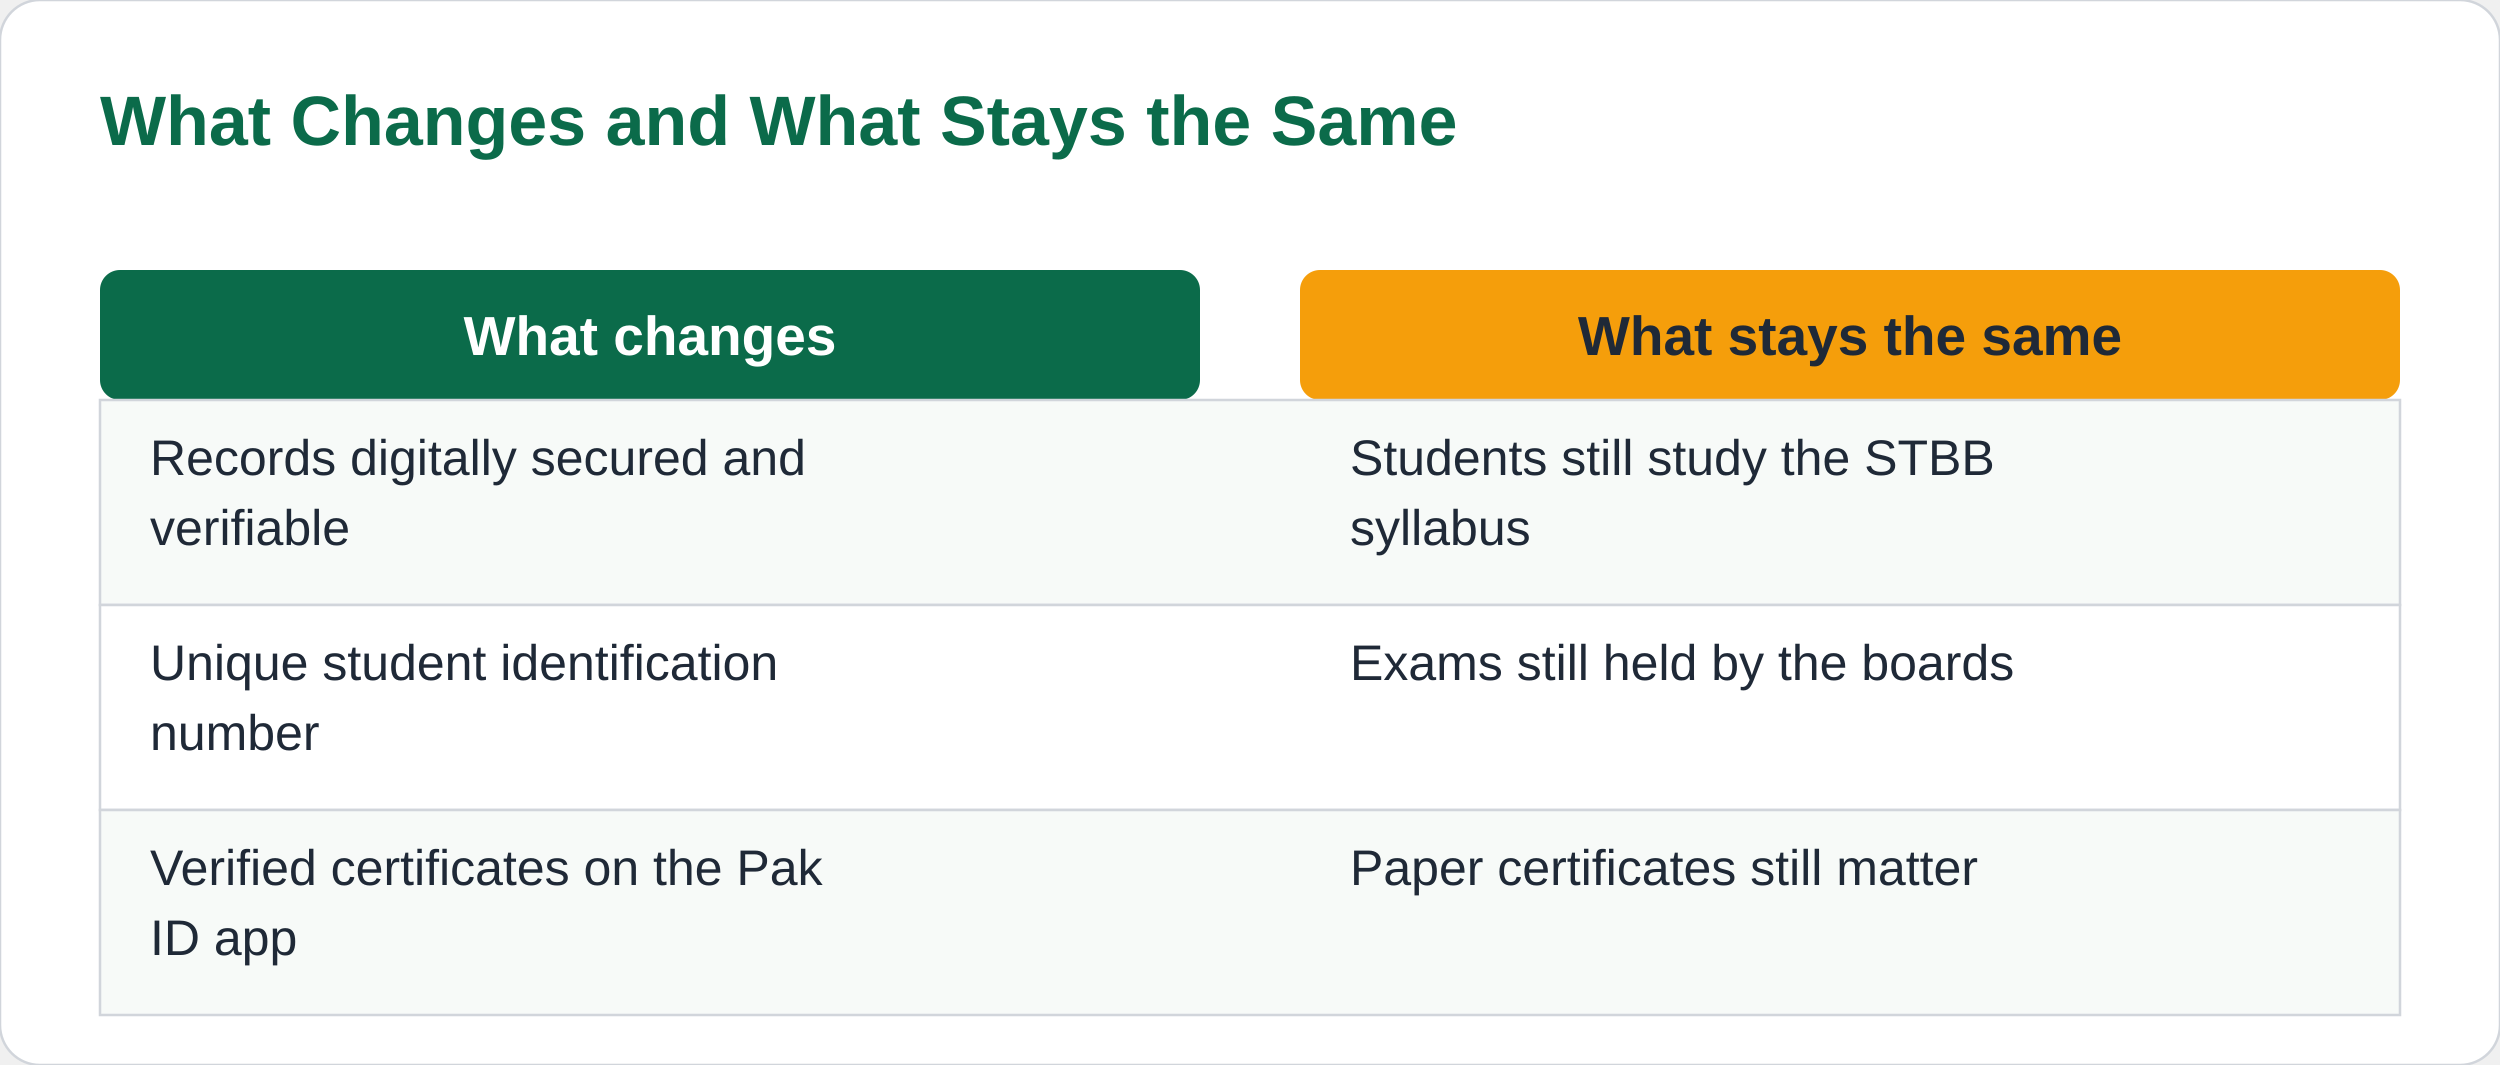
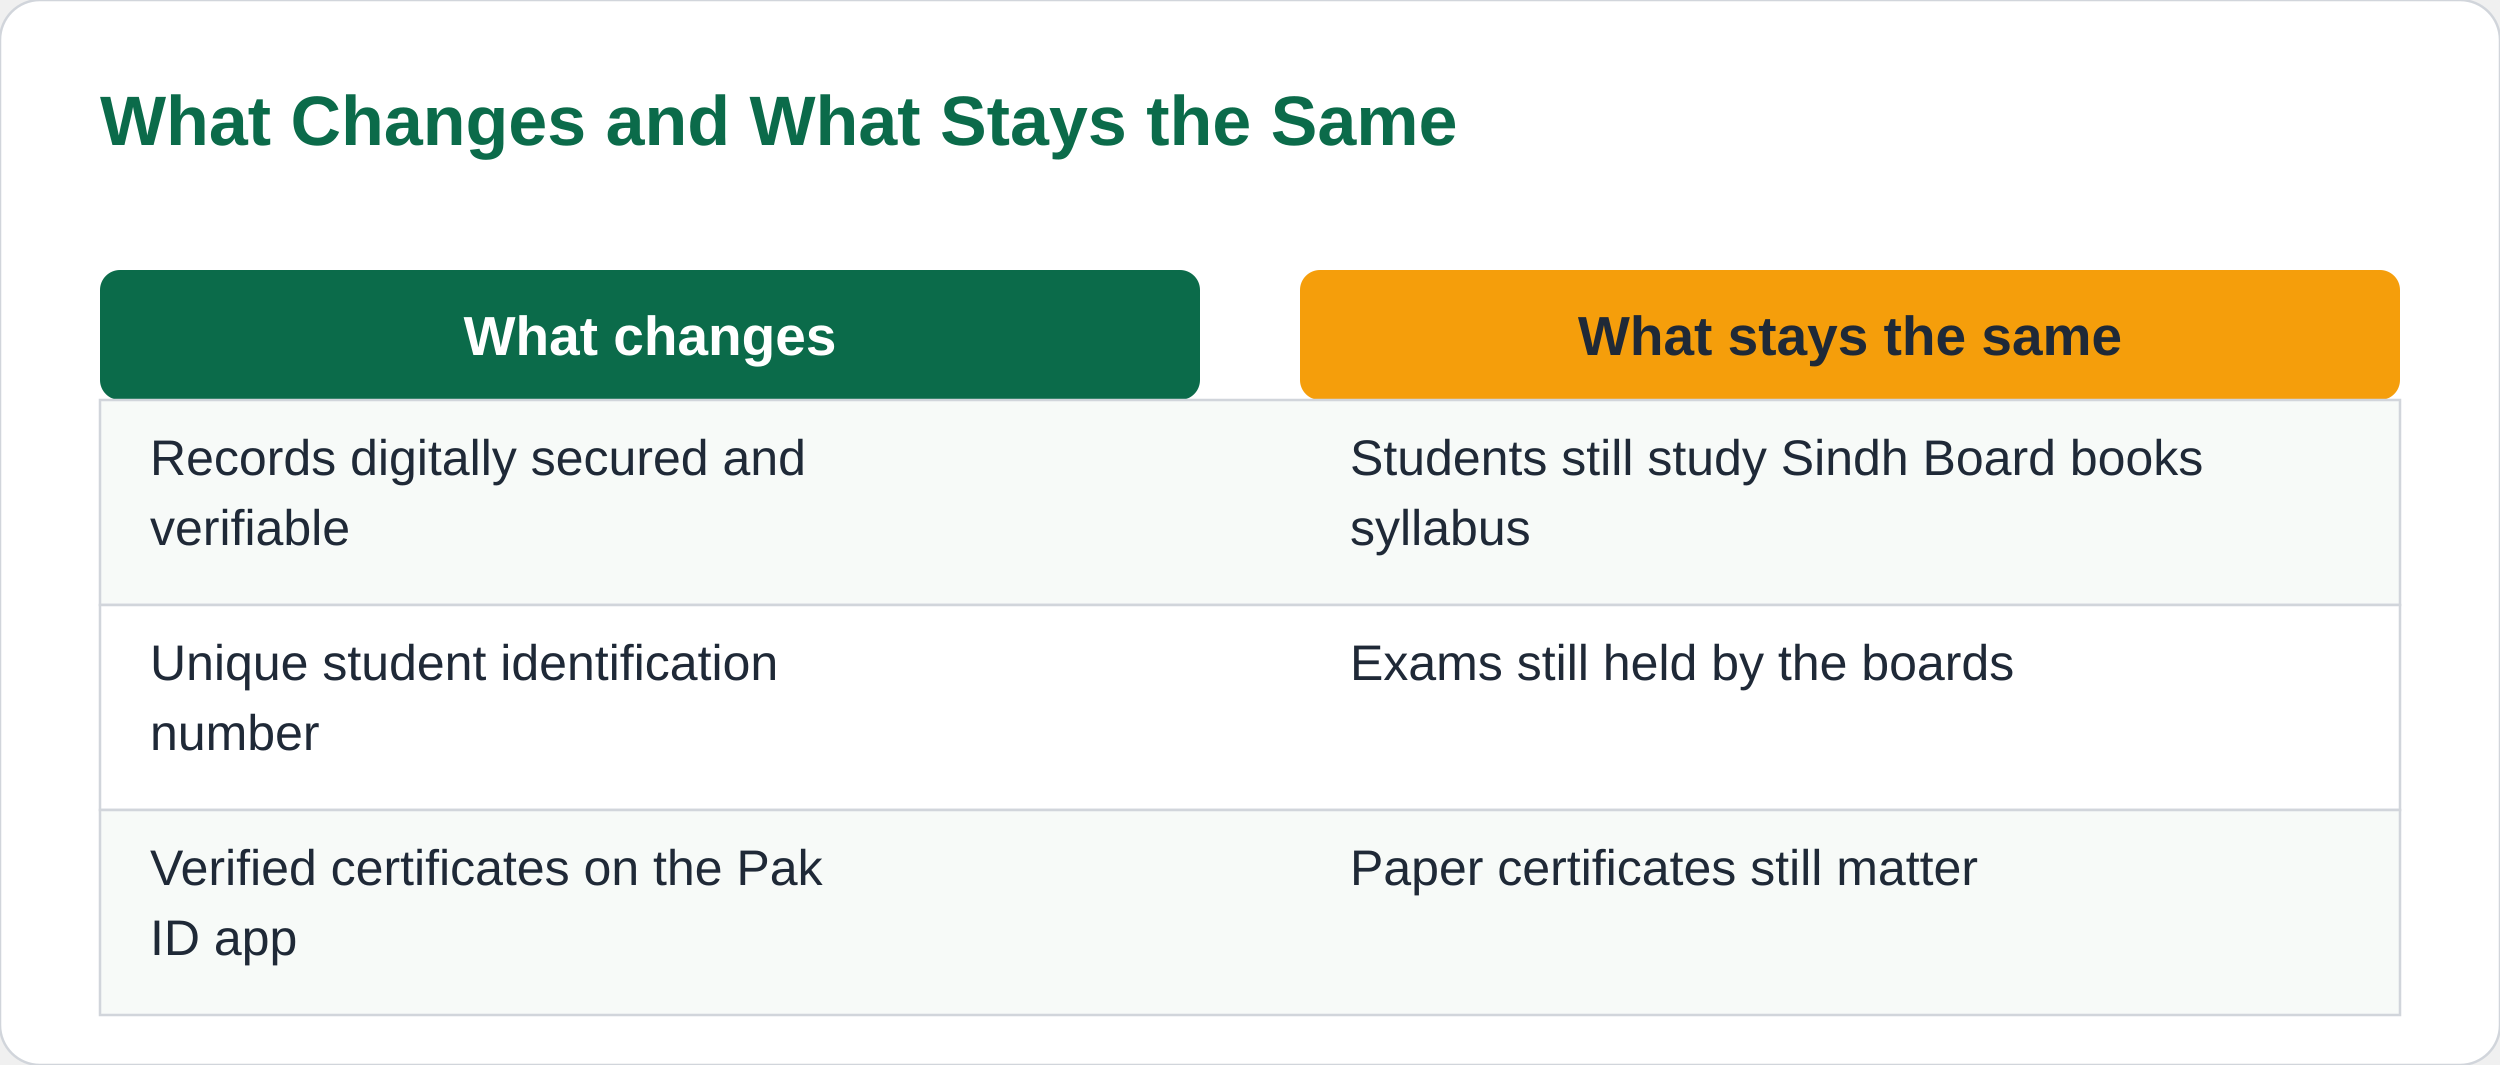
<svg xmlns="http://www.w3.org/2000/svg" width="1000" height="426" viewBox="0 0 1000 426">
  <rect width="1000" height="426" rx="16" fill="#FFFFFF" stroke="#D1D5DB" />
  <text x="40" y="58" font-family="Arial, sans-serif" font-size="28" font-weight="bold" fill="#0B6B4A" text-anchor="start">What Changes and What Stays the Same</text>
  <rect x="40" y="108" width="440" height="52" rx="8" fill="#0B6B4A" />
  <rect x="520" y="108" width="440" height="52" rx="8" fill="#F59E0B" />
  <text x="260" y="142" font-family="Arial, sans-serif" font-size="22" font-weight="bold" fill="#FFFFFF" text-anchor="middle">What changes</text>
  <text x="740" y="142" font-family="Arial, sans-serif" font-size="22" font-weight="bold" fill="#1F2937" text-anchor="middle">What stays the same</text>
  <rect x="40" y="160" width="920" height="82" fill="#F7FAF8" stroke="#D1D5DB" />
  <text x="60" y="190" font-family="Arial, sans-serif" font-size="20" font-weight="normal" fill="#1F2937" text-anchor="start">Records digitally secured and</text>
  <text x="60" y="218" font-family="Arial, sans-serif" font-size="20" font-weight="normal" fill="#1F2937" text-anchor="start">verifiable</text>
-   <text x="540" y="190" font-family="Arial, sans-serif" font-size="20" font-weight="normal" fill="#1F2937" text-anchor="start">Students still study the STBB</text>
+   <text x="540" y="190" font-family="Arial, sans-serif" font-size="20" font-weight="normal" fill="#1F2937" text-anchor="start">Students still study Sindh Board books</text>
  <text x="540" y="218" font-family="Arial, sans-serif" font-size="20" font-weight="normal" fill="#1F2937" text-anchor="start">syllabus</text>
  <rect x="40" y="242" width="920" height="82" fill="#FFFFFF" stroke="#D1D5DB" />
  <text x="60" y="272" font-family="Arial, sans-serif" font-size="20" font-weight="normal" fill="#1F2937" text-anchor="start">Unique student identification</text>
  <text x="60" y="300" font-family="Arial, sans-serif" font-size="20" font-weight="normal" fill="#1F2937" text-anchor="start">number</text>
  <text x="540" y="272" font-family="Arial, sans-serif" font-size="20" font-weight="normal" fill="#1F2937" text-anchor="start">Exams still held by the boards</text>
  <rect x="40" y="324" width="920" height="82" fill="#F7FAF8" stroke="#D1D5DB" />
  <text x="60" y="354" font-family="Arial, sans-serif" font-size="20" font-weight="normal" fill="#1F2937" text-anchor="start">Verified certificates on the Pak</text>
  <text x="60" y="382" font-family="Arial, sans-serif" font-size="20" font-weight="normal" fill="#1F2937" text-anchor="start">ID app</text>
  <text x="540" y="354" font-family="Arial, sans-serif" font-size="20" font-weight="normal" fill="#1F2937" text-anchor="start">Paper certificates still matter</text>
</svg>
